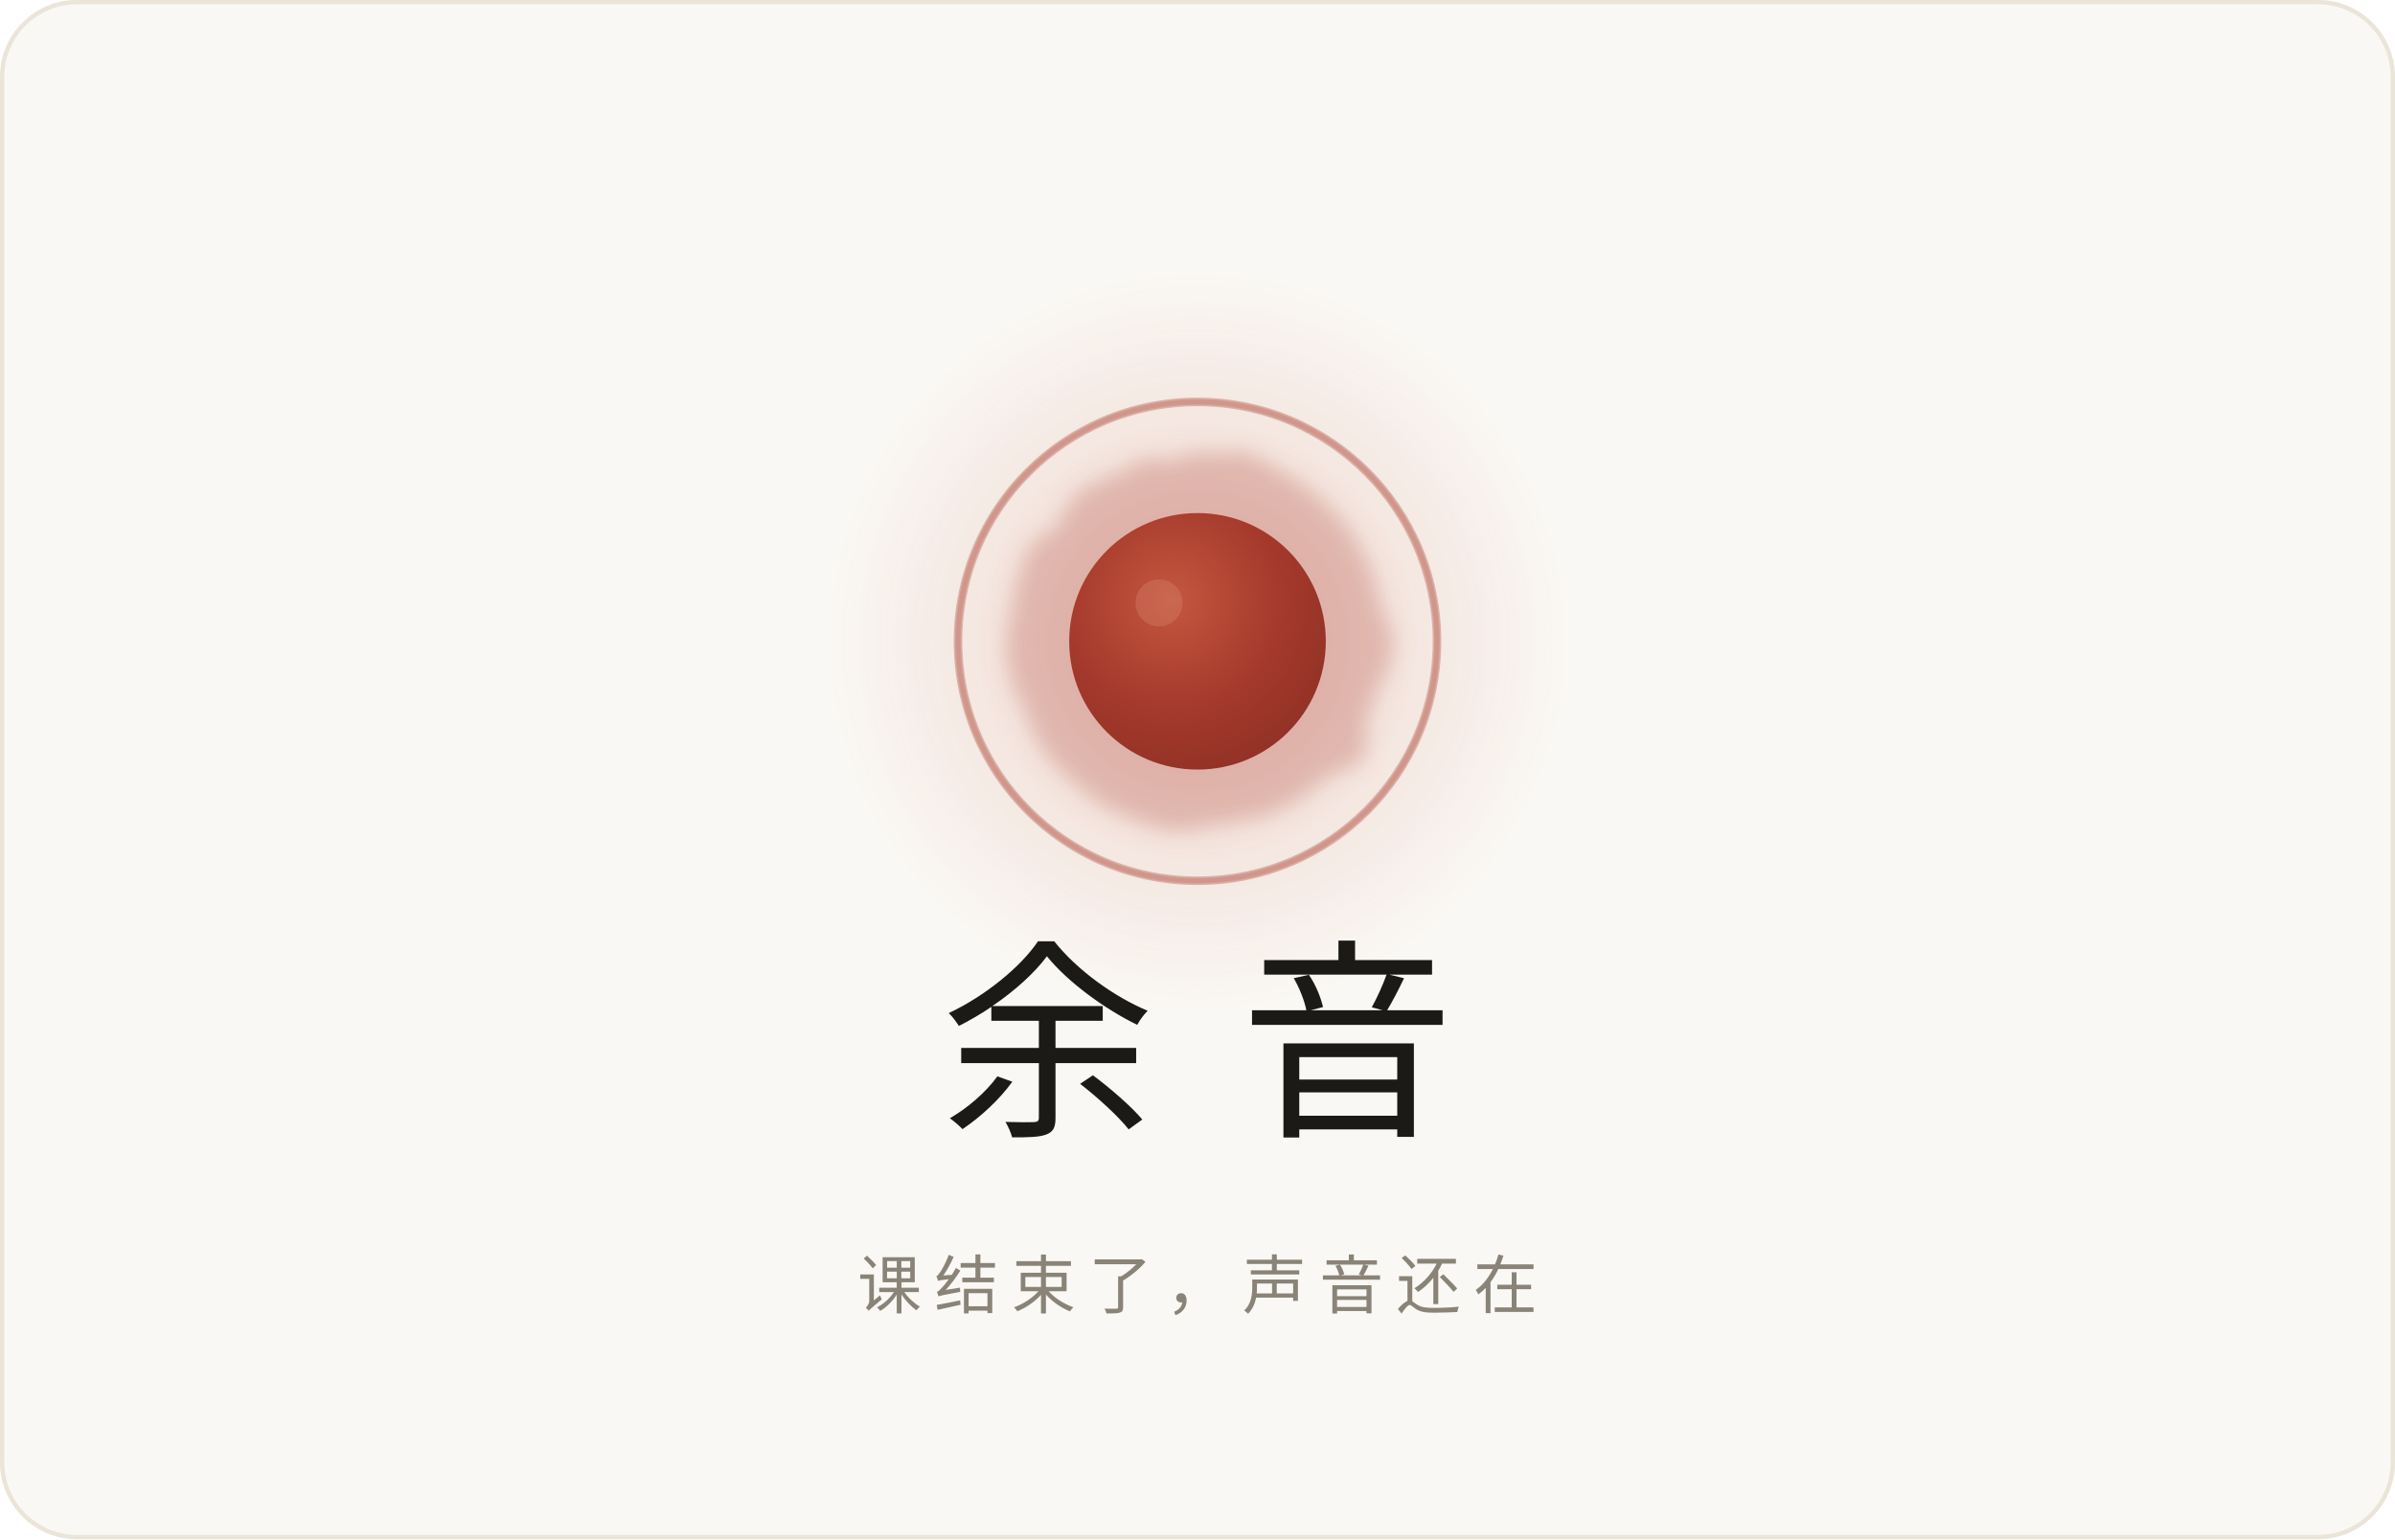
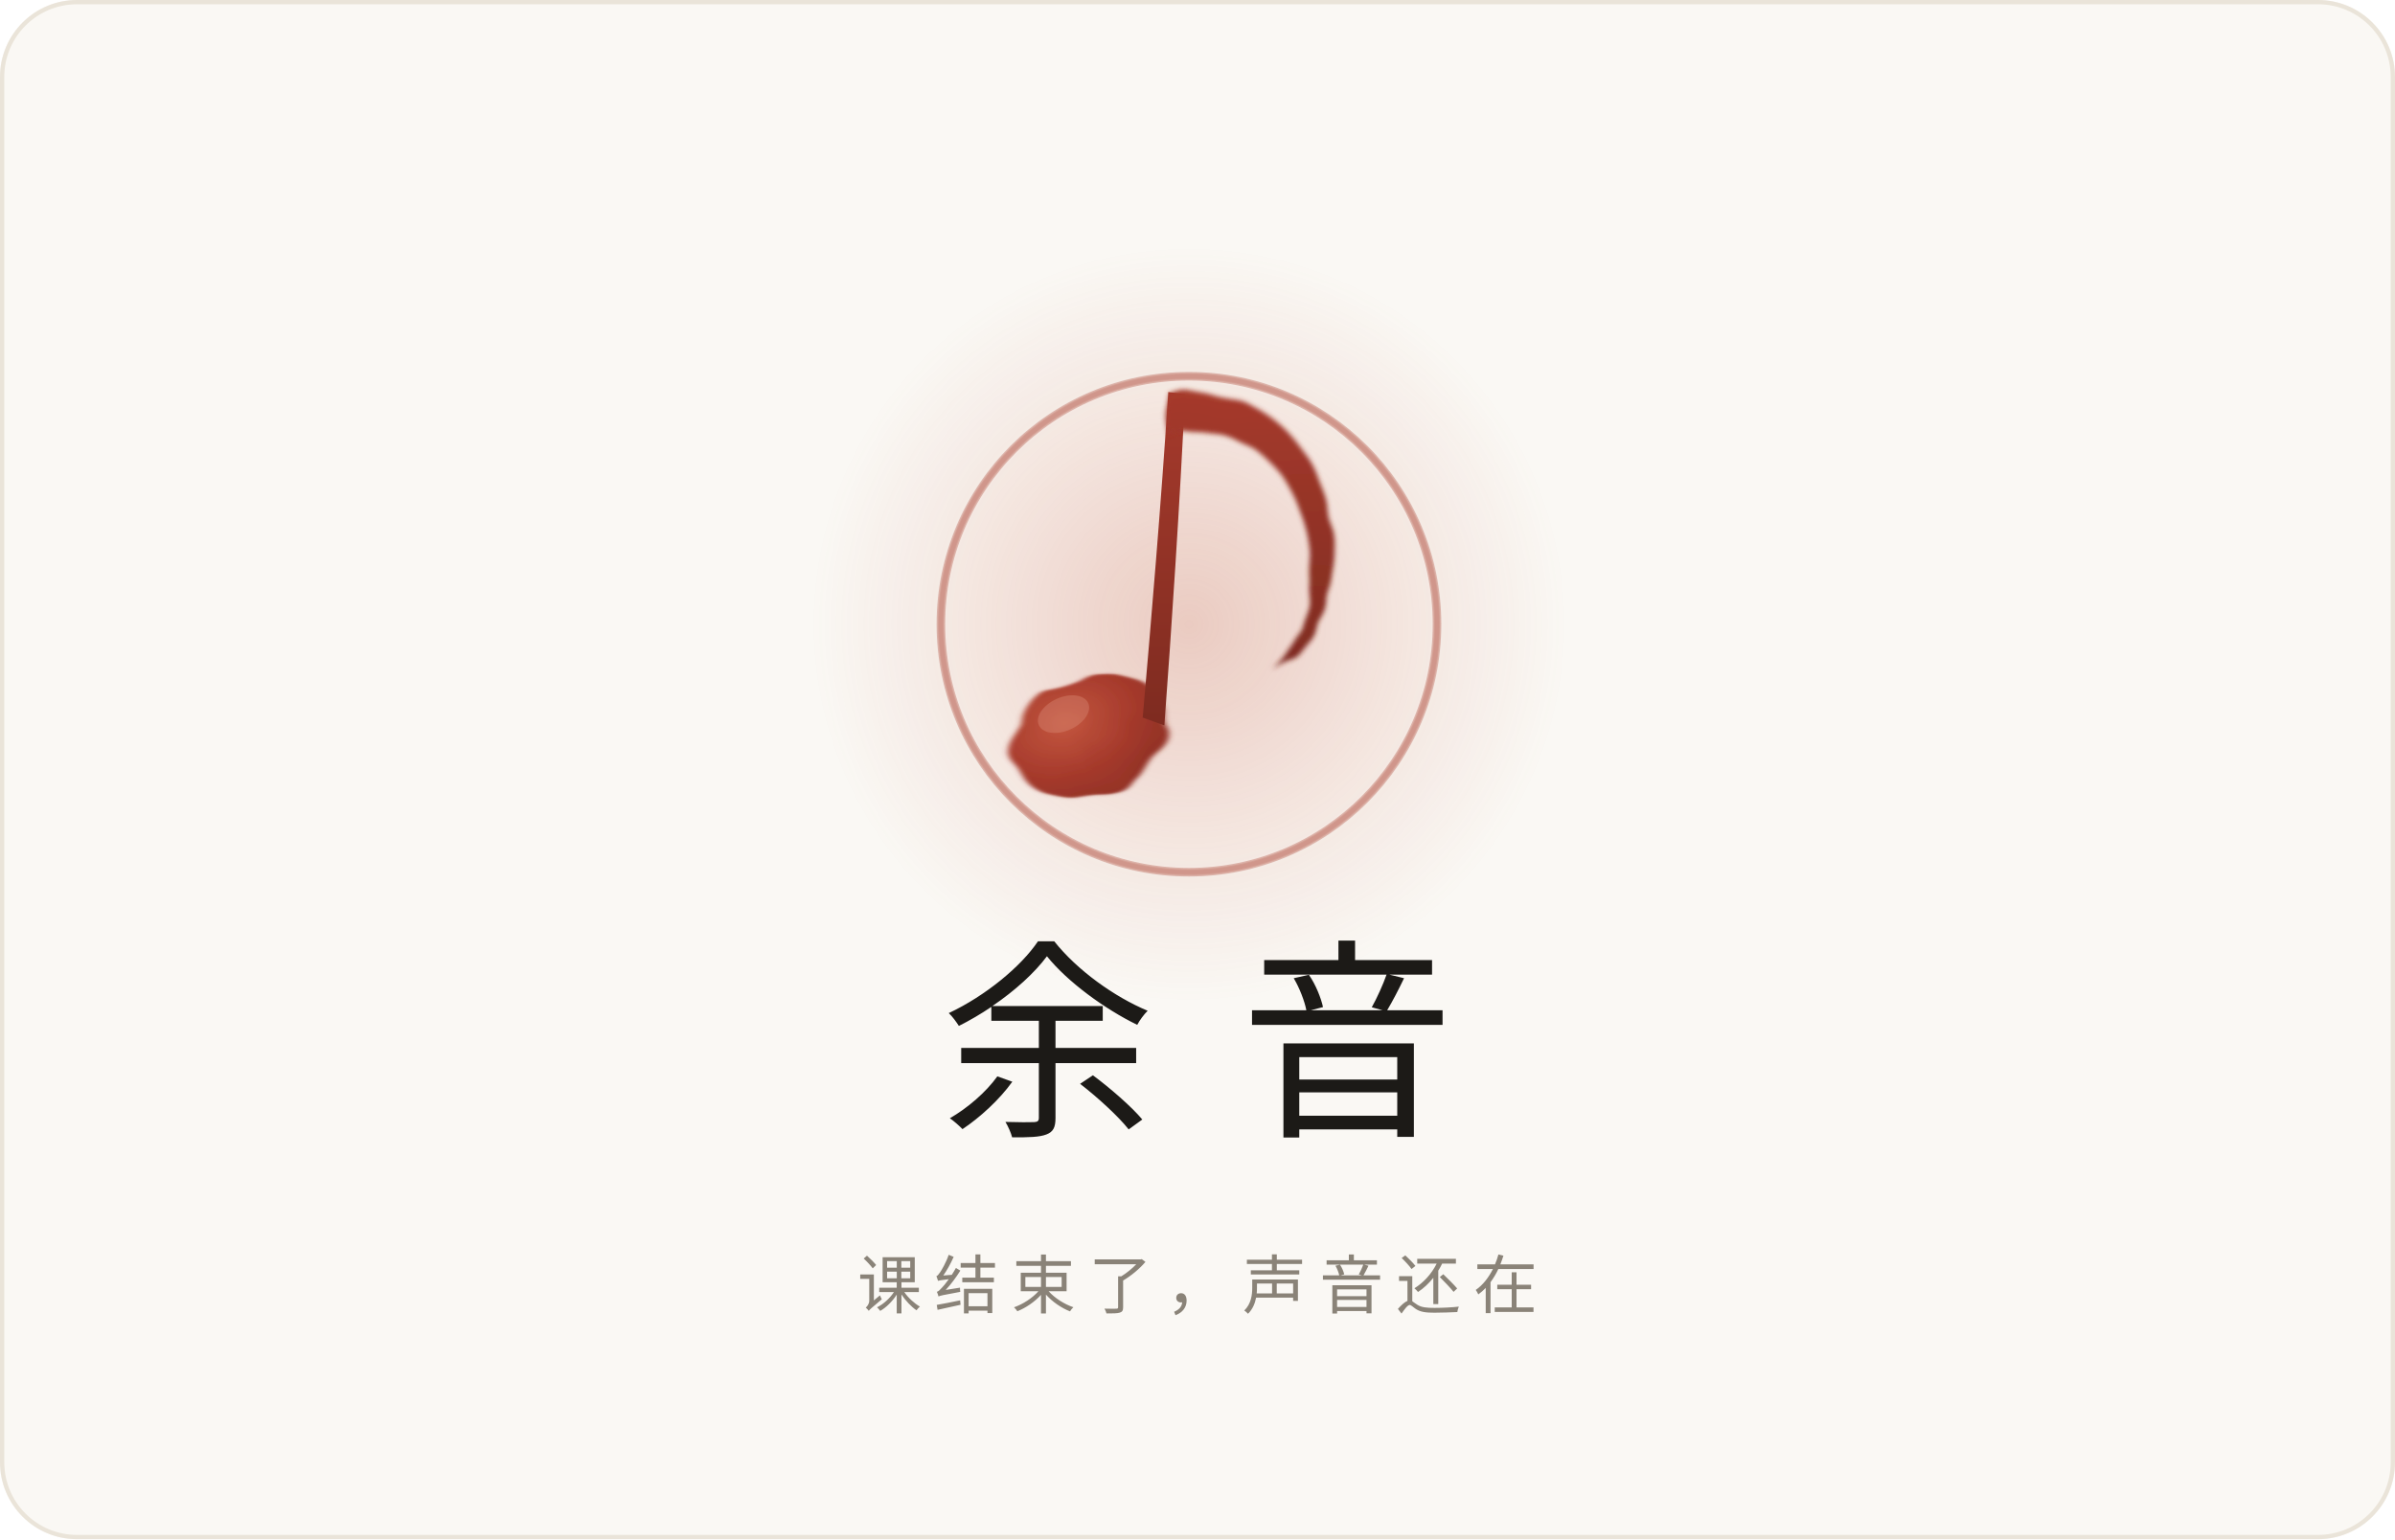
<svg xmlns="http://www.w3.org/2000/svg" viewBox="0 0 560 360" width="560" height="360" role="img">
  <style>
-     /* 主时间线 8s 循环：朱砂晕染 → 音点亮起 → 涟漪三环渐散 → 余音浮现 → 归于平静 */
+     /* 主时间线 8s 循环：晕染 → 音符浮现 → 涟漪渐散 → 音符消散 → 余音浮现 → 归于平静 */
    .scene{animation:scene 8s ease-in-out infinite}
    .halo{transform-box:fill-box;transform-origin:center;animation:halo 8s ease-in-out infinite}
-     .wet{transform-box:fill-box;transform-origin:center;animation:wet 8s ease-in-out infinite}
-     .dotg{transform-box:fill-box;transform-origin:center;animation:popDot 8s ease-out infinite}
+     .note{transform-box:fill-box;transform-origin:center;animation:noteLife 8s ease-in-out infinite}
    .r1,.r2,.r3{transform-box:fill-box;transform-origin:center}
    .r1{animation:ripple1 8s ease-out infinite}
    .r2{animation:ripple2 8s ease-out infinite}
    .r3{animation:ripple3 8s ease-out infinite}
    .word{animation:riseWord 8s ease-out infinite}
    .tagline{animation:fadeTag 8s ease-out infinite}

    @keyframes scene{0%{opacity:0}4%{opacity:1}86%{opacity:1}97%{opacity:0}100%{opacity:0}}
    /* 淡晕：如朱砂在宣纸上慢慢洇开 */
    @keyframes halo{
      0%,5%{opacity:0;transform:scale(.6)}
-       20%{opacity:1;transform:scale(1)}
-       60%{opacity:.85;transform:scale(1.04)}
-       100%{opacity:.85;transform:scale(1.04)}
+       18%{opacity:1;transform:scale(1)}
+       45%{opacity:.85;transform:scale(1.04)}
+       70%,100%{opacity:0;transform:scale(1.15)}
    }
-     /* 湿墨环：带宣纸洇痕的中层 */
-     @keyframes wet{
-       0%,8%{opacity:0;transform:scale(.5)}
-       24%{opacity:.4;transform:scale(1)}
-       60%{opacity:.3;transform:scale(1.06)}
-       100%{opacity:.3;transform:scale(1.06)}
+     /* 音符的一生：浮现 → 停留 → 随涟漪消散（声音散去） */
+     @keyframes noteLife{
+       0%,8%{opacity:0;transform:translateY(8px) scale(1.08)}
+       20%{opacity:1;transform:translateY(0) scale(1.15)}
+       46%{opacity:1;transform:translateY(-2px) scale(1.15)}
+       62%,100%{opacity:0;transform:translateY(-14px) scale(1.18)}
    }
-     @keyframes popDot{
-       0%,12%{transform:scale(0)}
-       21%{transform:scale(1.15)}
-       27%,100%{transform:scale(1)}
-     }
+     /* 三道涟漪依次扩散：26% / 36% / 46% 起 */
    @keyframes ripple1{
-       0%,26%{opacity:0;transform:scale(.4)}
-       35%{opacity:.5}
-       54%{opacity:0;transform:scale(2)}
+       0%,24%{opacity:0;transform:scale(.4)}
+       33%{opacity:.5}
+       52%{opacity:0;transform:scale(2)}
      100%{opacity:0;transform:scale(2)}
    }
    @keyframes ripple2{
-       0%,36%{opacity:0;transform:scale(.4)}
-       45%{opacity:.32}
-       64%{opacity:0;transform:scale(2)}
+       0%,34%{opacity:0;transform:scale(.4)}
+       43%{opacity:.32}
+       62%{opacity:0;transform:scale(2)}
      100%{opacity:0;transform:scale(2)}
    }
    @keyframes ripple3{
-       0%,46%{opacity:0;transform:scale(.4)}
-       55%{opacity:.2}
-       74%{opacity:0;transform:scale(2)}
+       0%,44%{opacity:0;transform:scale(.4)}
+       53%{opacity:.18}
+       72%{opacity:0;transform:scale(2)}
      100%{opacity:0;transform:scale(2)}
    }
+     /* 余音浮现：音符散去之时 */
    @keyframes riseWord{
      0%,48%{opacity:0;transform:translateY(10px)}
-       62%,100%{opacity:1;transform:translateY(0)}
+       64%,100%{opacity:1;transform:translateY(0)}
    }
    @keyframes fadeTag{0%,58%{opacity:0}72%,100%{opacity:1}}
  </style>
  <defs>
-     <radialGradient id="yg" cx="40%" cy="34%" r="75%">
+     <radialGradient id="yg" cx="38%" cy="32%" r="78%">
      <stop offset="0%" stop-color="#C4573F" />
      <stop offset="55%" stop-color="#A63A2C" />
      <stop offset="100%" stop-color="#8E3025" />
    </radialGradient>
+     <linearGradient id="sg" x1="0" y1="0" x2="0" y2="1">
+       <stop offset="0%" stop-color="#A63A2C" />
+       <stop offset="100%" stop-color="#7E2B20" />
+     </linearGradient>
    <radialGradient id="haloG" cx="50%" cy="50%" r="50%">
      <stop offset="0%" stop-color="#C4573F" stop-opacity="0.28" />
      <stop offset="55%" stop-color="#C4573F" stop-opacity="0.12" />
      <stop offset="100%" stop-color="#C4573F" stop-opacity="0" />
    </radialGradient>
-     <filter id="bleed" x="-40%" y="-40%" width="180%" height="180%">
-       <feTurbulence type="fractalNoise" baseFrequency="0.07" numOctaves="3" seed="7" />
-       <feDisplacementMap in="SourceGraphic" scale="6" />
-       <feGaussianBlur stdDeviation="2.4" />
+     <filter id="brush" x="-30%" y="-30%" width="160%" height="160%">
+       <feTurbulence type="fractalNoise" baseFrequency="0.11" numOctaves="2" seed="11" />
+       <feDisplacementMap in="SourceGraphic" scale="3" />
+       <feGaussianBlur stdDeviation="0.5" />
    </filter>
  </defs>
  <rect width="560" height="360" rx="18" fill="#FAF8F4" />
  <rect x="0.5" y="0.5" width="559" height="359" rx="17.5" fill="none" stroke="#EAE4D9" />
  <g class="scene">
-     <circle class="halo" cx="280" cy="150" r="86" fill="url(#haloG)" />
-     <circle class="wet" cx="280" cy="150" r="44" fill="#B04A3A" opacity="0.28" filter="url(#bleed)" />
-     <circle class="r1" cx="280" cy="150" r="56" fill="none" stroke="#B04A3A" stroke-width="2" opacity="0.35" />
-     <circle class="r2" cx="280" cy="150" r="56" fill="none" stroke="#B04A3A" stroke-width="1.4" opacity="0.18" />
-     <circle class="r3" cx="280" cy="150" r="56" fill="none" stroke="#B04A3A" stroke-width="1" opacity="0.1" />
-     <g class="dotg">
-       <circle cx="280" cy="150" r="30" fill="url(#yg)" />
-       <circle cx="271" cy="141" r="5.5" fill="#D98A75" opacity="0.32" />
+     <circle class="halo" cx="278" cy="146" r="88" fill="url(#haloG)" />
+     <circle class="r1" cx="278" cy="146" r="58" fill="none" stroke="#B04A3A" stroke-width="2" opacity="0.35" />
+     <circle class="r2" cx="278" cy="146" r="58" fill="none" stroke="#B04A3A" stroke-width="1.4" opacity="0.18" />
+     <circle class="r3" cx="278" cy="146" r="58" fill="none" stroke="#B04A3A" stroke-width="1" opacity="0.1" />
+     <g class="note" opacity="1" transform="translate(-41.7,-21) scale(1.15)">
+       <ellipse cx="258" cy="168" rx="16.5" ry="12" transform="rotate(-21 258 168)" fill="url(#yg)" filter="url(#brush)" />
+       <path d="M 268.6 164.2 C 270.2 146, 272.4 120, 273.8 98 L 277.2 98.4 C 276.2 120, 274.4 147, 273 165.8 Z" fill="url(#sg)" />
+       <path d="M 273.8 98 C 288 96, 302 104, 306.5 122 C 309.5 134, 305.5 148, 295.5 155 C 303 146, 305 133, 300.5 122 C 295.5 109, 285 104, 273.4 106.5 Z" fill="url(#sg)" filter="url(#brush)" />
+       <ellipse cx="252.5" cy="163.5" rx="5.5" ry="3.4" transform="rotate(-24 252.5 163.5)" fill="#D98A75" opacity="0.4" />
    </g>
    <text class="word" x="280" y="262" text-anchor="middle" font-family="Songti SC,STSong,STZhongsong,SimSun,serif" font-size="50" font-weight="500" fill="#1C1A17" letter-spacing="20">余音</text>
    <text class="tagline" x="280" y="306" text-anchor="middle" font-family="PingFang SC,-apple-system,sans-serif" font-size="15" fill="#8A8378" letter-spacing="3">课结束了，声音还在</text>
  </g>
</svg>
